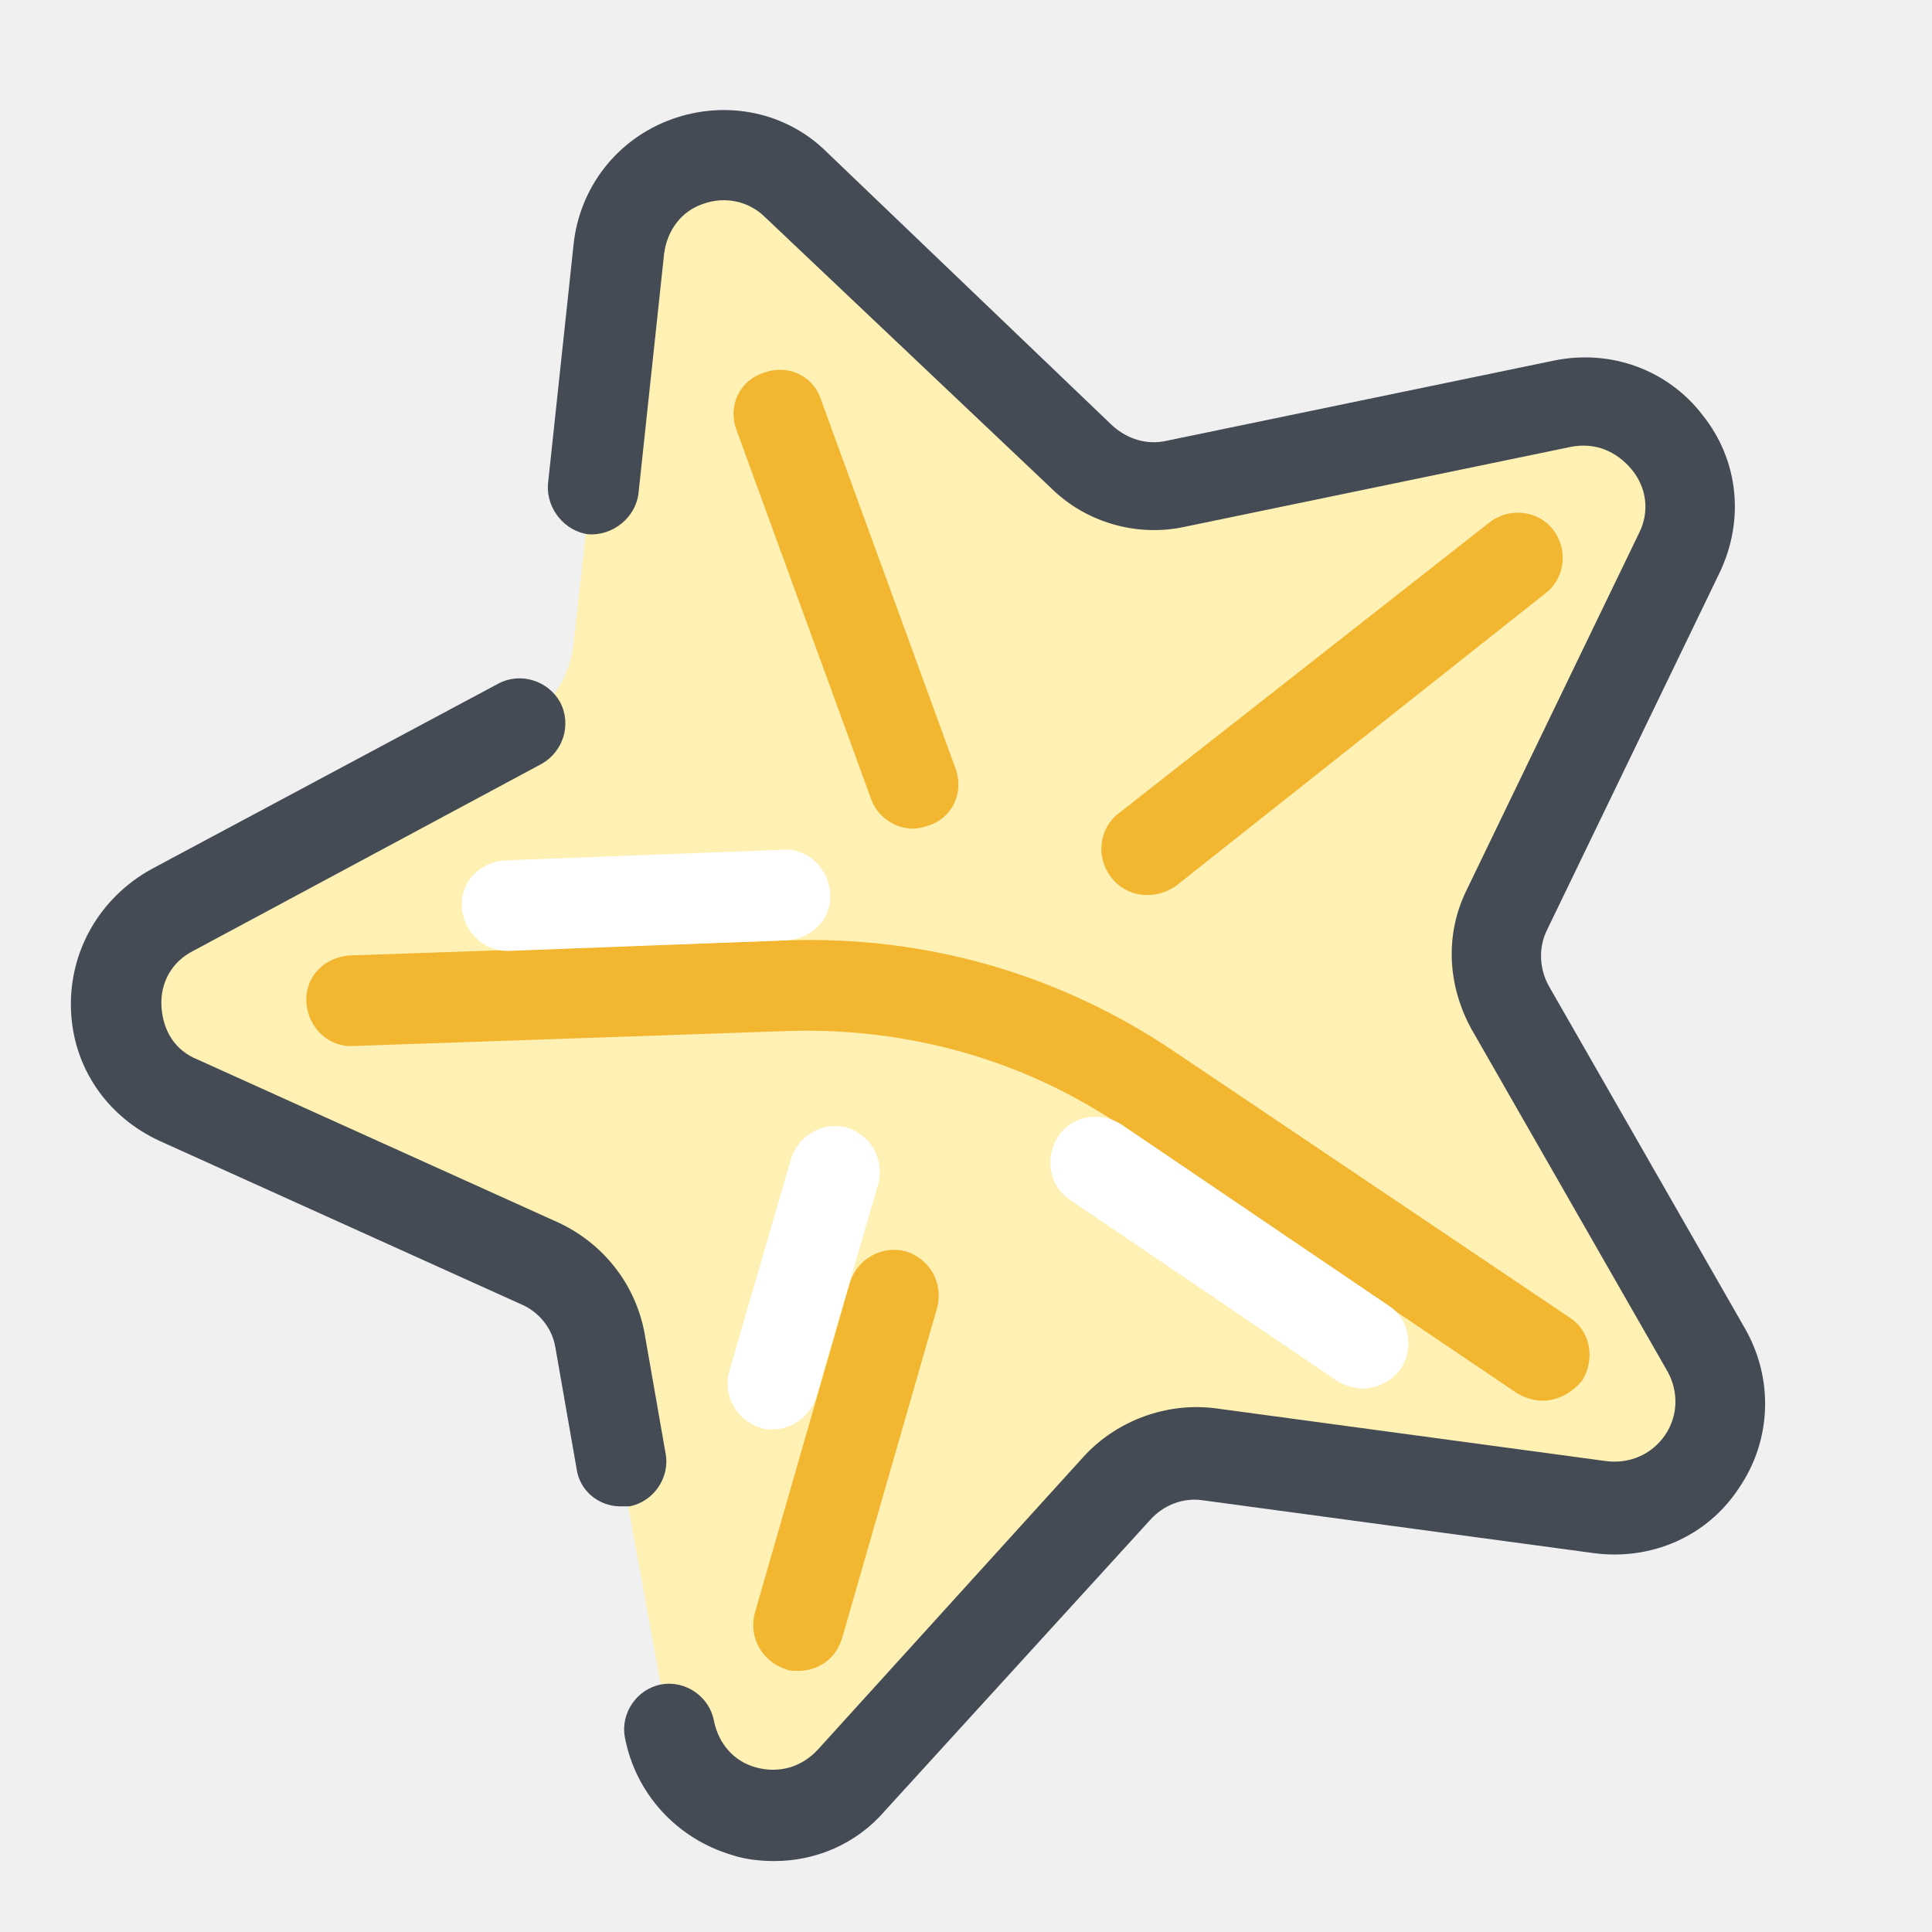
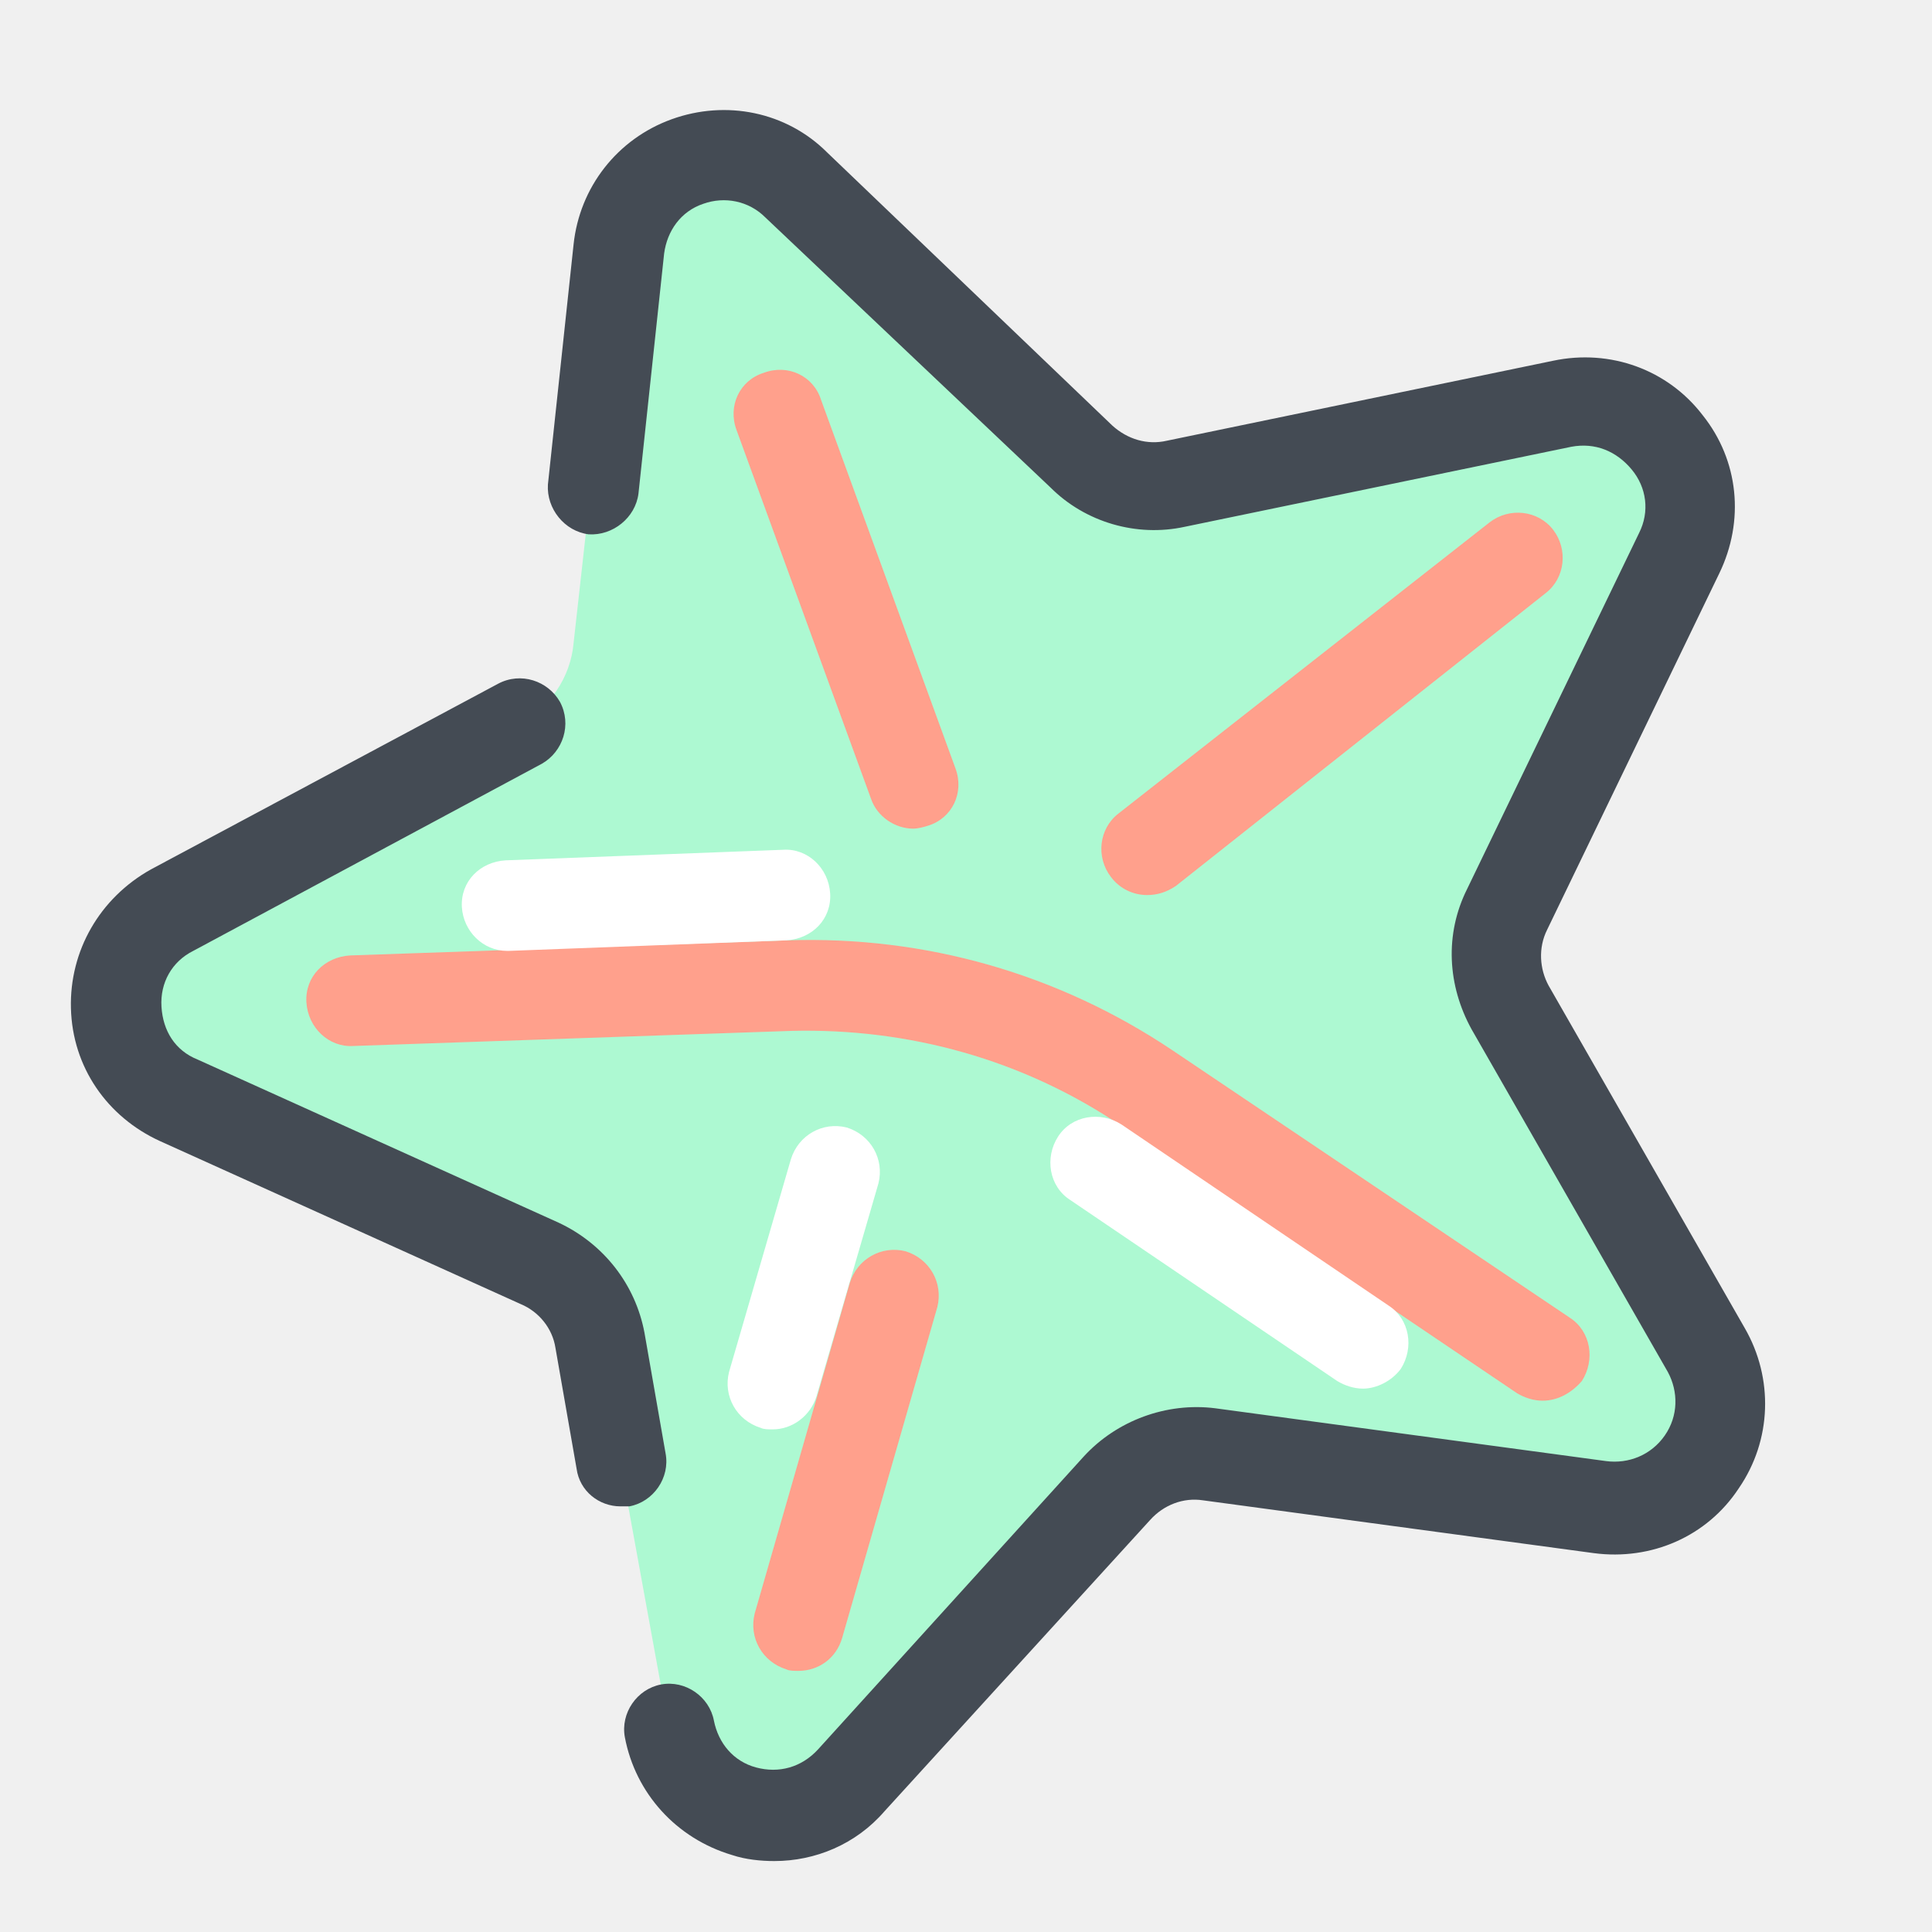
<svg xmlns="http://www.w3.org/2000/svg" version="1.1" viewBox="0 0 172 172">
  <g fill="none" fill-rule="nonzero" stroke="none" stroke-width="1" stroke-linecap="butt" stroke-linejoin="miter" stroke-miterlimit="10" stroke-dasharray="" stroke-dashoffset="0" font-family="none" font-weight="none" font-size="none" text-anchor="none" style="mix-blend-mode: normal">
    <path d="M0,172v-172h172v172z" fill="none" />
    <g id="Layer_1">
-       <path d="M70.816,16.394l25.397,24.322c2.284,2.15 5.375,3.091 8.466,2.419l34.4,-7.122c7.659,-1.613 13.706,6.316 10.347,13.303l-15.184,31.712c-1.344,2.822 -1.209,6.047 0.269,8.734l17.469,30.503c3.897,6.719 -1.747,15.05 -9.406,13.975l-34.803,-4.703c-3.091,-0.403 -6.181,0.672 -8.197,2.956l-23.784,26.069c-5.241,5.778 -14.781,2.956 -16.259,-4.703l-6.316,-34.669c-0.537,-3.091 -2.553,-5.644 -5.375,-6.853l-31.981,-14.378c-7.122,-3.225 -7.391,-13.169 -0.537,-16.797l30.906,-16.663c2.688,-1.478 4.569,-4.166 4.838,-7.256l3.897,-34.938c0.941,-7.794 10.213,-11.287 15.856,-5.912z" fill="#fff0b3" />
+       <path d="M70.816,16.394l25.397,24.322c2.284,2.15 5.375,3.091 8.466,2.419l34.4,-7.122c7.659,-1.613 13.706,6.316 10.347,13.303l-15.184,31.712c-1.344,2.822 -1.209,6.047 0.269,8.734l17.469,30.503c3.897,6.719 -1.747,15.05 -9.406,13.975l-34.803,-4.703c-3.091,-0.403 -6.181,0.672 -8.197,2.956l-23.784,26.069c-5.241,5.778 -14.781,2.956 -16.259,-4.703l-6.316,-34.669c-0.537,-3.091 -2.553,-5.644 -5.375,-6.853l-31.981,-14.378c-7.122,-3.225 -7.391,-13.169 -0.537,-16.797l30.906,-16.663c2.688,-1.478 4.569,-4.166 4.838,-7.256l3.897,-34.938c0.941,-7.794 10.213,-11.287 15.856,-5.912z" fill="#adf9d2" />
      <path d="M55.228,134.106c-1.881,0 -3.628,-1.344 -3.897,-3.359l-1.881,-10.75c-0.269,-1.747 -1.478,-3.225 -3.091,-3.897l-32.116,-14.512c-4.703,-2.15 -7.794,-6.584 -7.928,-11.825c-0.134,-5.106 2.553,-9.809 7.122,-12.363l30.906,-16.528c2.016,-1.075 4.434,-0.269 5.509,1.613c1.075,2.016 0.269,4.434 -1.613,5.509l-31.041,16.663c-1.881,0.941 -2.956,2.822 -2.822,4.972c0.134,2.15 1.209,3.897 3.225,4.703l32.116,14.512c4.031,1.881 6.853,5.509 7.659,9.809l1.881,10.75c0.403,2.15 -1.075,4.3 -3.225,4.703c-0.269,0 -0.537,0 -0.806,0z" fill="#444b54" />
      <path d="M68.934,165.684c-1.209,0 -2.553,-0.134 -3.763,-0.537c-4.972,-1.478 -8.6,-5.509 -9.541,-10.481c-0.403,-2.15 1.075,-4.3 3.225,-4.703c2.15,-0.403 4.3,1.075 4.703,3.225c0.403,2.016 1.747,3.628 3.763,4.166c2.016,0.537 4.031,0 5.509,-1.613l23.65,-26.069c2.956,-3.225 7.391,-4.838 11.691,-4.3l34.803,4.703c2.016,0.269 4.031,-0.537 5.241,-2.284c1.209,-1.747 1.209,-3.897 0.269,-5.644l-17.469,-30.503c-2.15,-3.897 -2.419,-8.466 -0.403,-12.497l15.319,-31.712c0.941,-1.881 0.672,-4.031 -0.672,-5.644c-1.344,-1.613 -3.225,-2.419 -5.375,-2.016l-34.4,7.122c-4.3,0.941 -8.869,-0.403 -11.959,-3.494l-25.397,-24.053c-1.478,-1.478 -3.628,-1.881 -5.509,-1.209c-2.016,0.672 -3.225,2.419 -3.494,4.434l-2.284,21.366c-0.269,2.15 -2.284,3.763 -4.434,3.628c-2.15,-0.269 -3.763,-2.284 -3.628,-4.434l2.284,-21.366c0.537,-5.106 3.897,-9.406 8.734,-11.153c4.838,-1.747 10.213,-0.672 13.841,2.956l25.397,24.322c1.344,1.209 3.091,1.747 4.838,1.344l34.4,-7.122c5.106,-1.075 10.213,0.806 13.303,4.838c3.225,4.031 3.763,9.406 1.478,14.109l-15.319,31.712c-0.806,1.613 -0.672,3.494 0.134,4.972l17.469,30.503c2.553,4.434 2.419,9.944 -0.537,14.244c-2.822,4.3 -7.794,6.45 -12.9,5.778l-34.803,-4.703c-1.747,-0.269 -3.494,0.403 -4.703,1.747l-23.65,25.934c-2.553,2.956 -6.181,4.434 -9.809,4.434z" fill="#444b54" />
-       <path d="M81.297,73.772c-1.613,0 -3.225,-1.075 -3.763,-2.688l-11.959,-32.788c-0.806,-2.15 0.269,-4.434 2.419,-5.106c2.15,-0.806 4.434,0.269 5.106,2.419l11.959,32.788c0.806,2.15 -0.269,4.434 -2.419,5.106c-0.403,0.134 -0.941,0.269 -1.344,0.269z" fill="#f2b630" />
-       <path d="M102.125,79.684c-1.209,0 -2.419,-0.537 -3.225,-1.613c-1.344,-1.747 -1.075,-4.3 0.672,-5.644l33.056,-25.934c1.747,-1.344 4.3,-1.075 5.644,0.672c1.344,1.747 1.075,4.3 -0.672,5.644l-32.922,26.069c-0.806,0.537 -1.613,0.806 -2.553,0.806z" fill="#f2b630" />
+       <path d="M81.297,73.772c-1.613,0 -3.225,-1.075 -3.763,-2.688l-11.959,-32.788c-0.806,-2.15 0.269,-4.434 2.419,-5.106c2.15,-0.806 4.434,0.269 5.106,2.419l11.959,32.788c0.806,2.15 -0.269,4.434 -2.419,5.106c-0.403,0.134 -0.941,0.269 -1.344,0.269z" fill="rgba(255,160,140,1)" />
+       <path d="M102.125,79.684c-1.209,0 -2.419,-0.537 -3.225,-1.613c-1.344,-1.747 -1.075,-4.3 0.672,-5.644l33.056,-25.934c1.747,-1.344 4.3,-1.075 5.644,0.672c1.344,1.747 1.075,4.3 -0.672,5.644l-32.922,26.069c-0.806,0.537 -1.613,0.806 -2.553,0.806z" fill="rgba(255,160,140,1)" />
      <path d="M68.8,127.253c-0.403,0 -0.806,0 -1.075,-0.134c-2.15,-0.672 -3.359,-2.822 -2.822,-4.972l5.509,-18.947c0.672,-2.15 2.822,-3.359 4.972,-2.822c2.15,0.672 3.359,2.822 2.822,4.972l-5.509,18.947c-0.537,1.747 -2.15,2.956 -3.897,2.956z" fill="#ffffff" />
-       <path d="M71.084,148.753c-0.403,0 -0.806,0 -1.075,-0.134c-2.15,-0.672 -3.359,-2.822 -2.822,-4.972l8.466,-29.428c0.672,-2.15 2.822,-3.359 4.972,-2.822c2.15,0.672 3.359,2.822 2.822,4.972l-8.466,29.428c-0.537,1.881 -2.15,2.956 -3.897,2.956z" fill="#f2b630" />
-       <path d="M137.331,124.7c-0.806,0 -1.613,-0.269 -2.284,-0.672l-35.206,-23.784c-8.734,-5.912 -18.947,-8.734 -29.428,-8.466l-38.969,1.344c-2.15,0.134 -4.031,-1.613 -4.166,-3.897c-0.134,-2.284 1.613,-4.031 3.897,-4.166l38.969,-1.344c12.228,-0.403 24.053,2.956 34.266,9.809l35.341,23.784c1.881,1.209 2.284,3.763 1.075,5.644c-0.941,1.075 -2.15,1.747 -3.494,1.747z" fill="#f2b630" />
+       <path d="M71.084,148.753c-0.403,0 -0.806,0 -1.075,-0.134c-2.15,-0.672 -3.359,-2.822 -2.822,-4.972l8.466,-29.428c0.672,-2.15 2.822,-3.359 4.972,-2.822c2.15,0.672 3.359,2.822 2.822,4.972l-8.466,29.428c-0.537,1.881 -2.15,2.956 -3.897,2.956z" fill="rgba(255,160,140,1)" />
+       <path d="M137.331,124.7c-0.806,0 -1.613,-0.269 -2.284,-0.672l-35.206,-23.784c-8.734,-5.912 -18.947,-8.734 -29.428,-8.466l-38.969,1.344c-2.15,0.134 -4.031,-1.613 -4.166,-3.897c-0.134,-2.284 1.613,-4.031 3.897,-4.166l38.969,-1.344c12.228,-0.403 24.053,2.956 34.266,9.809l35.341,23.784c1.881,1.209 2.284,3.763 1.075,5.644c-0.941,1.075 -2.15,1.747 -3.494,1.747z" fill="rgba(255,160,140,1)" />
      <path d="M45.15,84.656c-2.15,0 -3.897,-1.747 -4.031,-3.897c-0.134,-2.284 1.613,-4.031 3.897,-4.166l24.725,-0.941c2.15,-0.134 4.031,1.613 4.166,3.897c0.134,2.284 -1.613,4.031 -3.897,4.166l-24.725,0.941z" fill="#ffffff" />
      <path d="M121.341,123.625c-0.806,0 -1.613,-0.269 -2.284,-0.672l-23.784,-16.125c-1.881,-1.209 -2.284,-3.763 -1.075,-5.644c1.209,-1.881 3.763,-2.284 5.644,-1.075l23.784,16.125c1.881,1.209 2.284,3.763 1.075,5.644c-0.806,1.075 -2.15,1.747 -3.359,1.747z" fill="#ffffff" />
    </g>
  </g>
</svg>
